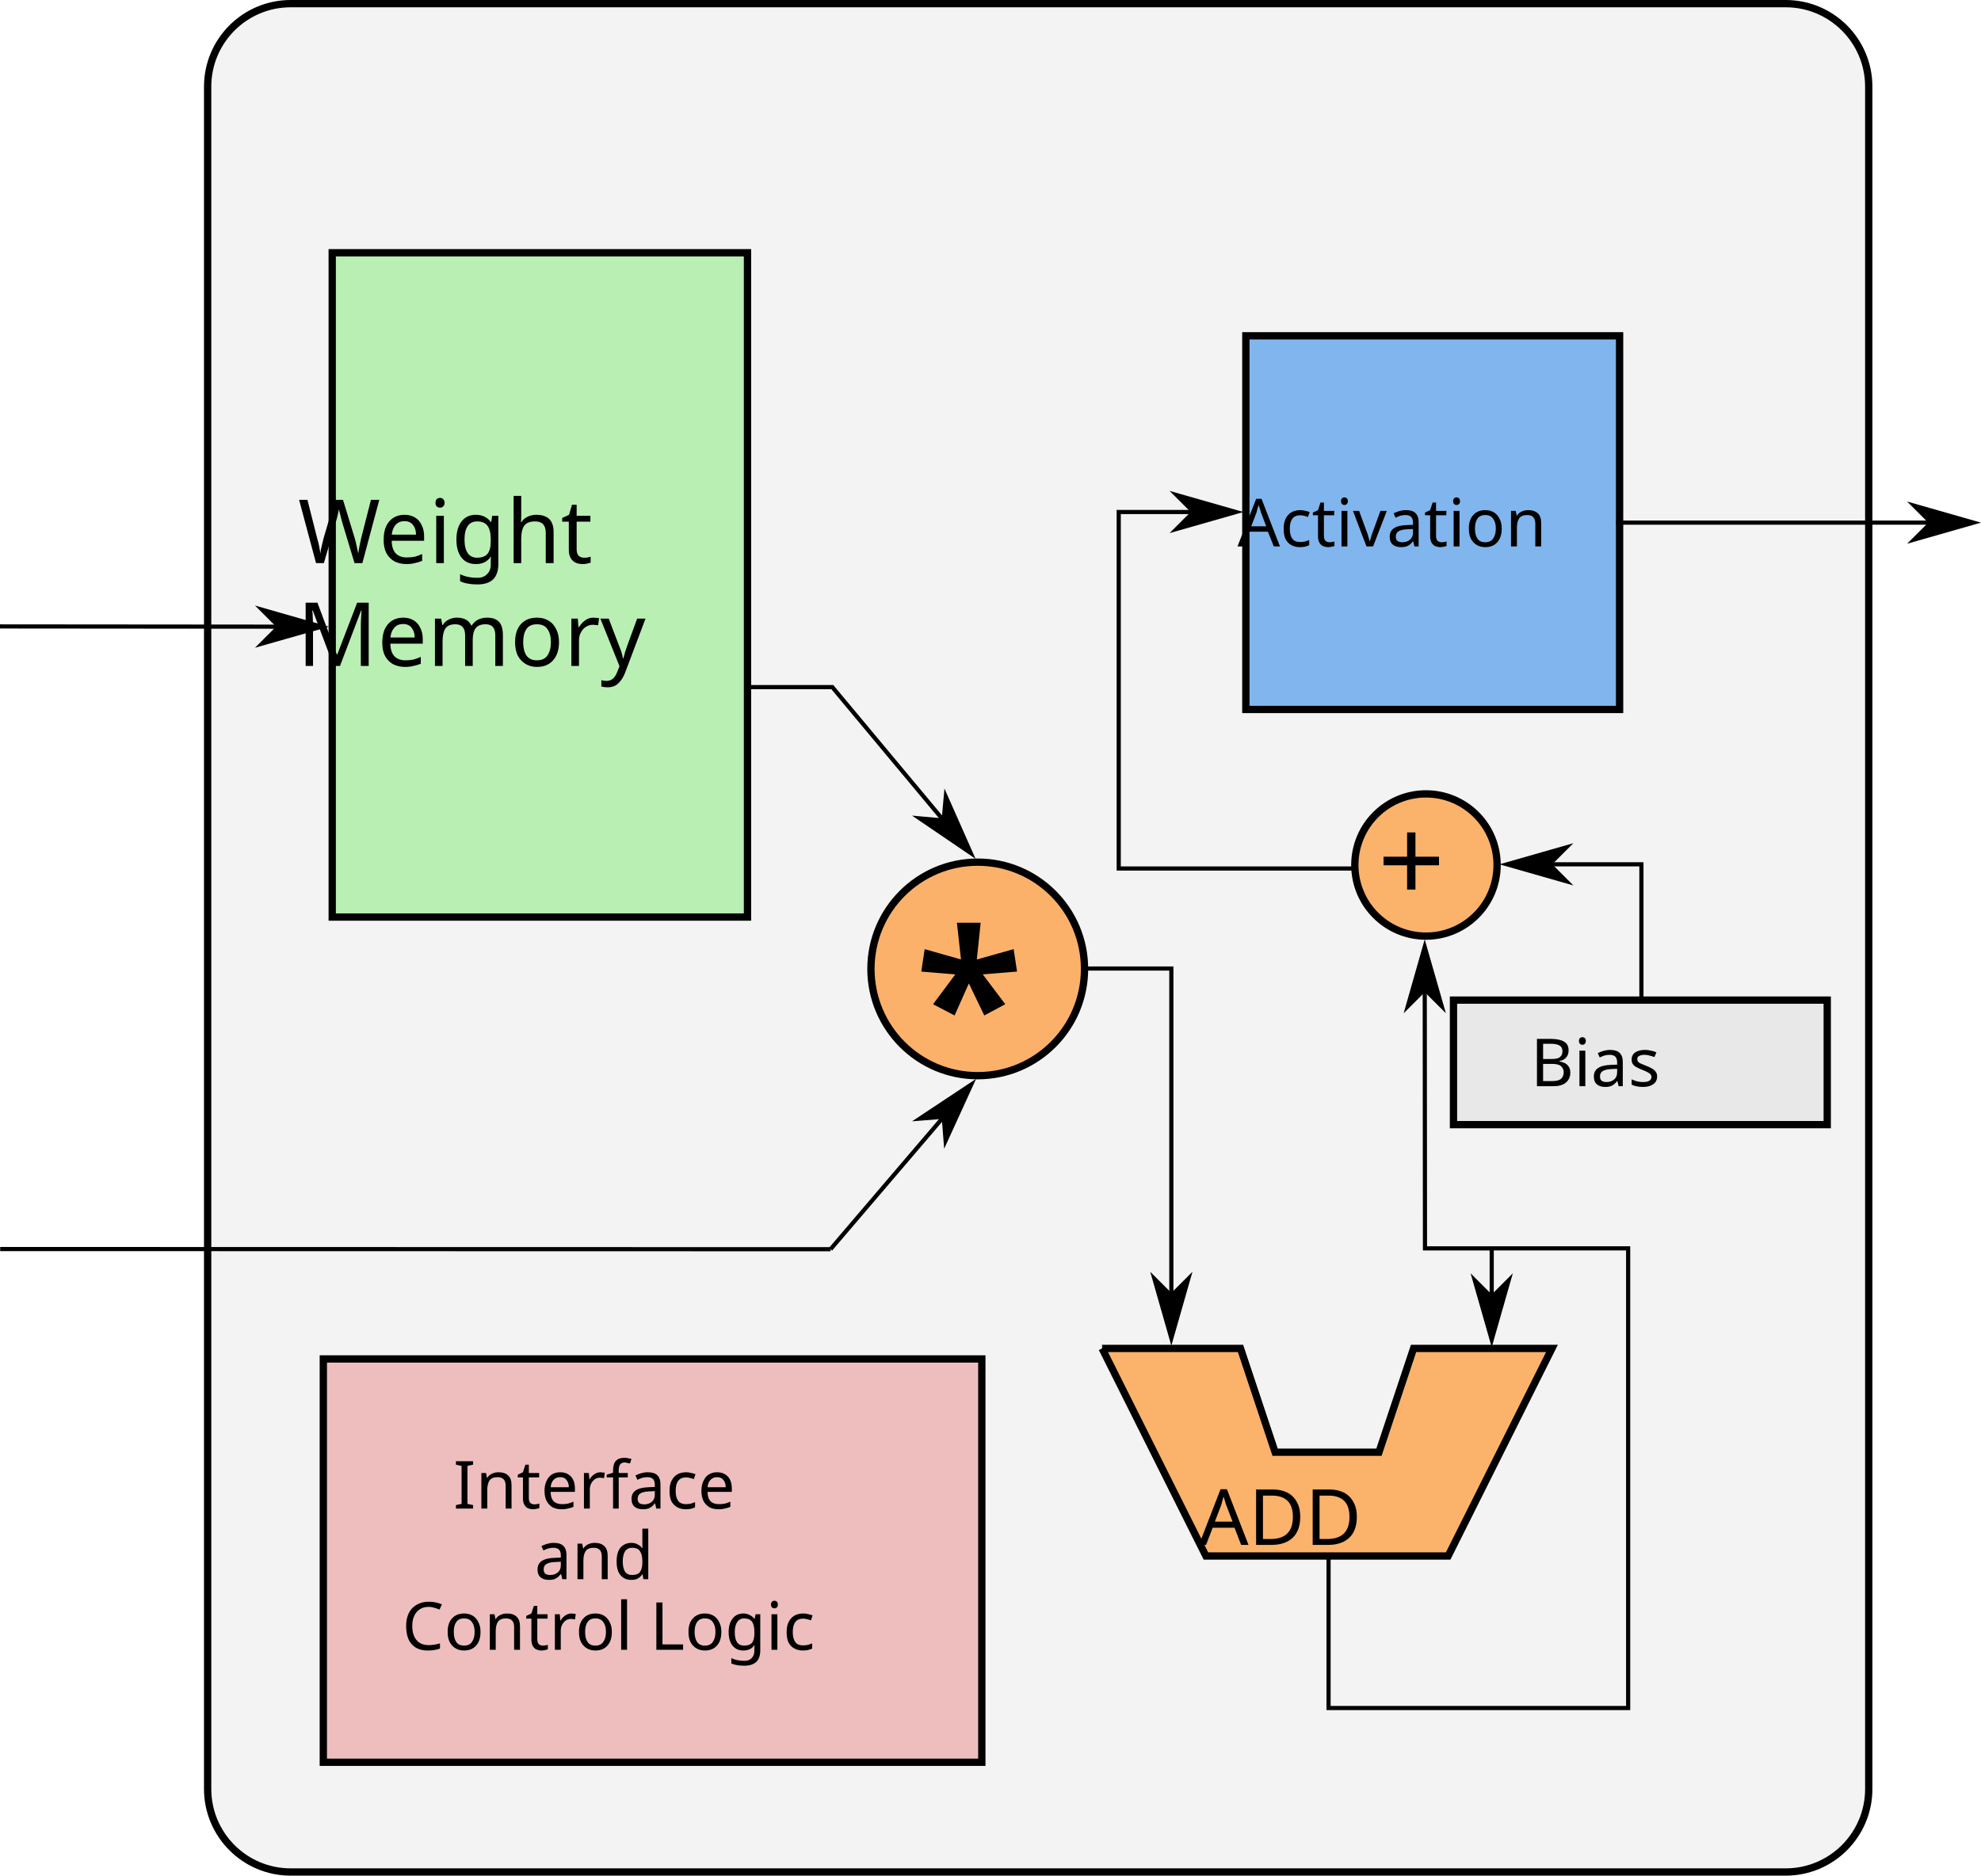
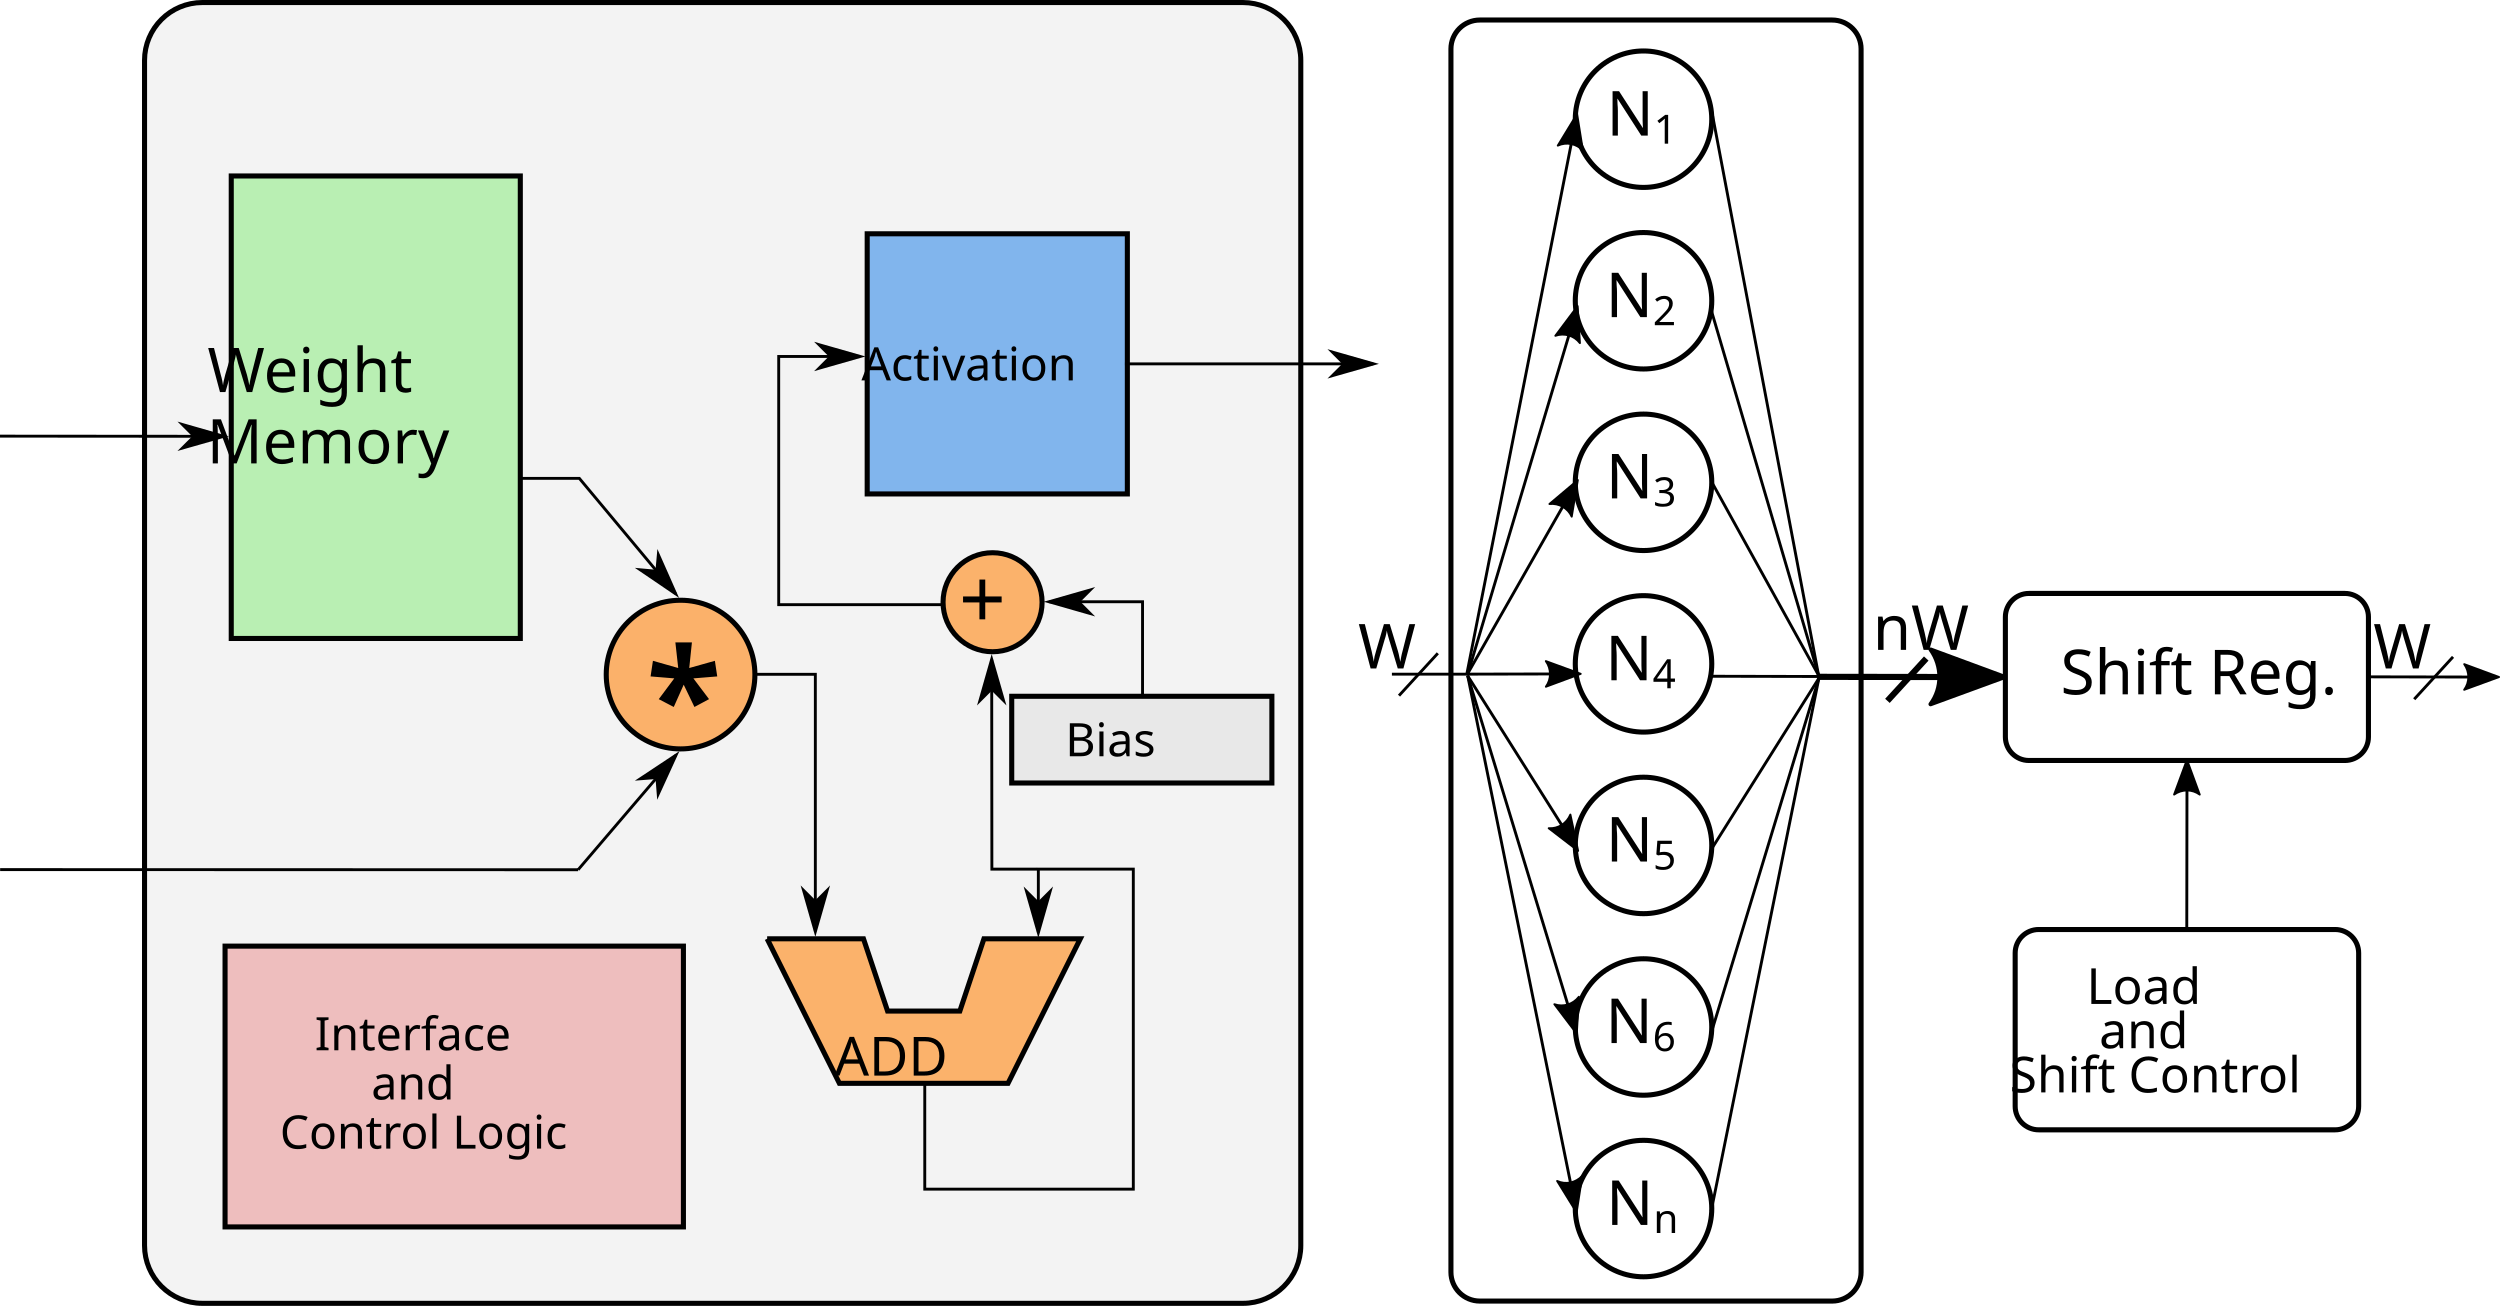
- <svg xmlns="http://www.w3.org/2000/svg" width="126.214mm" height="119.528mm" viewBox="0 0 126.214 119.528" version="1.1" id="svg8">
+ <svg xmlns="http://www.w3.org/2000/svg" width="228.829mm" height="119.528mm" viewBox="0 0 228.829 119.528" version="1.1" id="svg8">
  <defs id="defs2">
    <marker orient="auto" refY="0" refX="0" id="marker2131" style="overflow:visible">
      <path id="path2129" d="M 0,0 5,-5 -12.5,0 5,5 Z" style="fill:#000000;fill-opacity:1;fill-rule:evenodd;stroke:#000000;stroke-width:1pt;stroke-opacity:1" transform="matrix(-0.8,0,0,-0.8,-10,0)" />
    </marker>
    <marker orient="auto" refY="0" refX="0" id="marker1977" style="overflow:visible">
      <path id="path1975" d="M 0,0 5,-5 -12.5,0 5,5 Z" style="fill:#000000;fill-opacity:1;fill-rule:evenodd;stroke:#000000;stroke-width:1pt;stroke-opacity:1" transform="matrix(-0.8,0,0,-0.8,-10,0)" />
    </marker>
    <marker orient="auto" refY="0" refX="0" id="marker1911" style="overflow:visible">
      <path id="path1909" d="M 0,0 5,-5 -12.5,0 5,5 Z" style="fill:#000000;fill-opacity:1;fill-rule:evenodd;stroke:#000000;stroke-width:1pt;stroke-opacity:1" transform="matrix(-0.8,0,0,-0.8,-10,0)" />
    </marker>
    <marker style="overflow:visible" id="marker1731" refX="0" refY="0" orient="auto">
      <path transform="matrix(-0.8,0,0,-0.8,-10,0)" style="fill:#000000;fill-opacity:1;fill-rule:evenodd;stroke:#000000;stroke-width:1pt;stroke-opacity:1" d="M 0,0 5,-5 -12.5,0 5,5 Z" id="path1729" />
    </marker>
    <marker style="overflow:visible" id="marker1531" refX="0" refY="0" orient="auto">
      <path transform="matrix(-0.8,0,0,-0.8,-10,0)" style="fill:#000000;fill-opacity:1;fill-rule:evenodd;stroke:#000000;stroke-width:1pt;stroke-opacity:1" d="M 0,0 5,-5 -12.5,0 5,5 Z" id="path1529" />
    </marker>
    <marker orient="auto" refY="0" refX="0" id="Arrow1Lstart" style="overflow:visible">
      <path id="path885" d="M 0,0 5,-5 -12.5,0 5,5 Z" style="fill:#000000;fill-opacity:1;fill-rule:evenodd;stroke:#000000;stroke-width:1pt;stroke-opacity:1" transform="matrix(0.8,0,0,0.8,10,0)" />
    </marker>
    <marker style="overflow:visible" id="marker1263" refX="0" refY="0" orient="auto">
      <path transform="matrix(-0.8,0,0,-0.8,-10,0)" style="fill:#000000;fill-opacity:1;fill-rule:evenodd;stroke:#000000;stroke-width:1pt;stroke-opacity:1" d="M 0,0 5,-5 -12.5,0 5,5 Z" id="path1261" />
    </marker>
    <marker style="overflow:visible" id="marker1203" refX="0" refY="0" orient="auto">
      <path transform="matrix(-0.8,0,0,-0.8,-10,0)" style="fill:#000000;fill-opacity:1;fill-rule:evenodd;stroke:#000000;stroke-width:1pt;stroke-opacity:1" d="M 0,0 5,-5 -12.5,0 5,5 Z" id="path1201" />
    </marker>
    <marker orient="auto" refY="0" refX="0" id="Arrow1Lend" style="overflow:visible">
      <path id="path888" d="M 0,0 5,-5 -12.5,0 5,5 Z" style="fill:#000000;fill-opacity:1;fill-rule:evenodd;stroke:#000000;stroke-width:1pt;stroke-opacity:1" transform="matrix(-0.8,0,0,-0.8,-10,0)" />
    </marker>
    <marker orient="auto" refY="0" refX="0" id="marker2131-6" style="overflow:visible">
      <path id="path2129-8" d="M 0,0 5,-5 -12.5,0 5,5 Z" style="fill:#000000;fill-opacity:1;fill-rule:evenodd;stroke:#000000;stroke-width:1pt;stroke-opacity:1" transform="matrix(-0.8,0,0,-0.8,-10,0)" />
    </marker>
+     <marker orient="auto" refY="0" refX="0" id="marker2236-6" style="overflow:visible">
+       <path id="path2234-4" style="fill:#000000;fill-opacity:1;fill-rule:evenodd;stroke:#000000;stroke-width:0.625;stroke-linejoin:round;stroke-opacity:1" d="M 8.719,4.034 -2.207,0.016 8.719,-4.002 c -1.745,2.372 -1.735,5.617 -6e-7,8.035 z" transform="matrix(1.1,0,0,1.1,1.1,0)" />
+     </marker>
+     <marker orient="auto" refY="0" refX="0" id="marker2236" style="overflow:visible">
+       <path id="path2234" style="fill:#000000;fill-opacity:1;fill-rule:evenodd;stroke:#000000;stroke-width:0.625;stroke-linejoin:round;stroke-opacity:1" d="M 8.719,4.034 -2.207,0.016 8.719,-4.002 c -1.745,2.372 -1.735,5.617 -6e-7,8.035 z" transform="matrix(1.1,0,0,1.1,1.1,0)" />
+     </marker>
+     <marker orient="auto" refY="0" refX="0" id="Arrow2Lstart" style="overflow:visible">
+       <path id="path1087" style="fill:#000000;fill-opacity:1;fill-rule:evenodd;stroke:#000000;stroke-width:0.625;stroke-linejoin:round;stroke-opacity:1" d="M 8.719,4.034 -2.207,0.016 8.719,-4.002 c -1.745,2.372 -1.735,5.617 -6e-7,8.035 z" transform="matrix(1.1,0,0,1.1,1.1,0)" />
+     </marker>
+     <marker style="overflow:visible" id="marker1476" refX="0" refY="0" orient="auto">
+       <path transform="matrix(-1.1,0,0,-1.1,-1.1,0)" d="M 8.719,4.034 -2.207,0.016 8.719,-4.002 c -1.745,2.372 -1.735,5.617 -6e-7,8.035 z" style="fill:#000000;fill-opacity:1;fill-rule:evenodd;stroke:#000000;stroke-width:0.625;stroke-linejoin:round;stroke-opacity:1" id="path1474" />
+     </marker>
+     <marker style="overflow:visible" id="marker1522" refX="0" refY="0" orient="auto">
+       <path transform="matrix(-1.1,0,0,-1.1,-1.1,0)" d="M 8.719,4.034 -2.207,0.016 8.719,-4.002 c -1.745,2.372 -1.735,5.617 -6e-7,8.035 z" style="fill:#000000;fill-opacity:1;fill-rule:evenodd;stroke:#000000;stroke-width:0.625;stroke-linejoin:round;stroke-opacity:1" id="path1520" />
+     </marker>
+     <marker orient="auto" refY="0" refX="0" id="marker1574" style="overflow:visible">
+       <path id="path1572" style="fill:#000000;fill-opacity:1;fill-rule:evenodd;stroke:#000000;stroke-width:0.625;stroke-linejoin:round;stroke-opacity:1" d="M 8.719,4.034 -2.207,0.016 8.719,-4.002 c -1.745,2.372 -1.735,5.617 -6e-7,8.035 z" transform="matrix(-1.1,0,0,-1.1,-1.1,0)" />
+     </marker>
+     <marker orient="auto" refY="0" refX="0" id="marker1696" style="overflow:visible">
+       <path id="path1694" style="fill:#000000;fill-opacity:1;fill-rule:evenodd;stroke:#000000;stroke-width:0.625;stroke-linejoin:round;stroke-opacity:1" d="M 8.719,4.034 -2.207,0.016 8.719,-4.002 c -1.745,2.372 -1.735,5.617 -6e-7,8.035 z" transform="matrix(-1.1,0,0,-1.1,-1.1,0)" />
+     </marker>
+     <marker orient="auto" refY="0" refX="0" id="marker1436" style="overflow:visible">
+       <path id="path1434" style="fill:#000000;fill-opacity:1;fill-rule:evenodd;stroke:#000000;stroke-width:0.625;stroke-linejoin:round;stroke-opacity:1" d="M 8.719,4.034 -2.207,0.016 8.719,-4.002 c -1.745,2.372 -1.735,5.617 -6e-7,8.035 z" transform="matrix(-1.1,0,0,-1.1,-1.1,0)" />
+     </marker>
+     <marker orient="auto" refY="0" refX="0" id="Arrow2Lend" style="overflow:visible">
+       <path id="path1090" style="fill:#000000;fill-opacity:1;fill-rule:evenodd;stroke:#000000;stroke-width:0.625;stroke-linejoin:round;stroke-opacity:1" d="M 8.719,4.034 -2.207,0.016 8.719,-4.002 c -1.745,2.372 -1.735,5.617 -6e-7,8.035 z" transform="matrix(-1.1,0,0,-1.1,-1.1,0)" />
+     </marker>
+     <marker style="overflow:visible" id="marker1632" refX="0" refY="0" orient="auto">
+       <path transform="matrix(-1.1,0,0,-1.1,-1.1,0)" d="M 8.719,4.034 -2.207,0.016 8.719,-4.002 c -1.745,2.372 -1.735,5.617 -6e-7,8.035 z" style="fill:#000000;fill-opacity:1;fill-rule:evenodd;stroke:#000000;stroke-width:0.625;stroke-linejoin:round;stroke-opacity:1" id="path1630" />
+     </marker>
  </defs>
  <g id="layer1" transform="translate(-37.04156,-85.10083)">
    <rect style="fill:#3f3f3f;fill-opacity:0.065;stroke:#000000;stroke-width:0.465;stroke-miterlimit:4;stroke-dasharray:none;stroke-dashoffset:0;stroke-opacity:1" id="rect817" width="105.833" height="119.063" x="50.271" y="85.333" rx="5.292" ry="5.292" />
    <rect style="fill:#22e60b;fill-opacity:0.274;stroke:#000000;stroke-width:0.465;stroke-miterlimit:4;stroke-dasharray:none;stroke-dashoffset:0;stroke-opacity:1" id="rect819" width="26.458" height="42.333" x="58.208" y="101.208" rx="0" ry="0" />
    <circle style="fill:#ff8f23;fill-opacity:0.657;stroke:#000000;stroke-width:0.465;stroke-miterlimit:4;stroke-dasharray:none;stroke-dashoffset:0;stroke-opacity:1" id="path821" cx="99.335" cy="146.846" r="6.804" />
-     <text xml:space="preserve" style="font-style:normal;font-weight:normal;font-size:12.441px;line-height:1.25;font-family:sans-serif;letter-spacing:0px;word-spacing:0px;fill:#000000;fill-opacity:1;stroke:#000000;stroke-width:0.265;stroke-opacity:1" x="95.374" y="153.486" id="text825">
-       <tspan id="tspan823" x="95.374" y="153.486" style="stroke:#000000;stroke-width:0.265;stroke-opacity:1">*</tspan>
+     <text xml:space="preserve" style="font-style:normal;font-weight:normal;font-size:12.441px;line-height:1.25;font-family:sans-serif;letter-spacing:0px;word-spacing:0px;fill:#000000;fill-opacity:1;stroke:#000000;stroke-width:0.265;stroke-opacity:1" x="96.225" y="153.486" id="text825">
+       <tspan id="tspan823" x="96.225" y="153.486" style="stroke:#000000;stroke-width:0.265;stroke-opacity:1">*</tspan>
    </text>
    <path style="fill:#ff8f23;fill-opacity:0.655;stroke:#000000;stroke-width:0.465;stroke-linecap:butt;stroke-linejoin:miter;stroke-miterlimit:4;stroke-dasharray:none;stroke-opacity:1" d="m 107.259,171.03 h 8.819 l 2.205,6.615 h 6.615 l 2.205,-6.615 h 8.819 l -6.615,13.229 h -15.434 l -6.615,-13.229" id="path827" />
    <rect style="fill:#2e88e9;fill-opacity:0.577;stroke:#000000;stroke-width:0.465;stroke-miterlimit:4;stroke-dasharray:none;stroke-dashoffset:0;stroke-opacity:1" id="rect819-3" width="23.813" height="23.812" x="116.417" y="106.5" rx="0" ry="0" />
    <rect style="fill:#3f3f3f;fill-opacity:0.065;stroke:#000000;stroke-width:0.465;stroke-miterlimit:4;stroke-dasharray:none;stroke-dashoffset:0;stroke-opacity:1" id="rect819-3-5" width="23.813" height="7.937" x="129.646" y="148.833" rx="0" ry="0" />
    <path style="fill:none;stroke:#000000;stroke-width:0.265px;stroke-linecap:butt;stroke-linejoin:miter;stroke-opacity:1;marker-end:url(#marker2131)" d="m 37.042,125.021 20.44,0.017" id="path864" />
    <path style="fill:none;stroke:#000000;stroke-width:0.265px;stroke-linecap:butt;stroke-linejoin:miter;stroke-opacity:1" d="m 37.053,164.697 52.905,0.012" id="path864-7" />
    <path style="fill:none;stroke:#000000;stroke-width:0.265px;stroke-linecap:butt;stroke-linejoin:miter;stroke-opacity:1;marker-end:url(#Arrow1Lend)" d="m 89.958,164.708 8.94,-10.467" id="path881" />
    <path style="fill:none;stroke:#000000;stroke-width:0.265px;stroke-linecap:butt;stroke-linejoin:miter;stroke-opacity:1;marker-start:url(#Arrow1Lstart)" d="M 98.869,139.436 90.07,128.887 h -5.412" id="path883" />
    <path style="fill:none;stroke:#000000;stroke-width:0.265px;stroke-linecap:butt;stroke-linejoin:miter;stroke-opacity:1;marker-end:url(#marker1531)" d="m 106.326,146.821 h 5.345 v 23.52" id="path1509" />
    <path style="fill:none;stroke:#000000;stroke-width:0.265px;stroke-linecap:butt;stroke-linejoin:miter;stroke-opacity:1;marker-end:url(#marker1263)" d="m 121.687,184.402 v 9.544 h 19.088 v -29.293 h -8.693 v 5.786" id="path1671" />
    <circle style="fill:#ff8f23;fill-opacity:0.655;stroke:#000000;stroke-width:0.465;stroke-miterlimit:4;stroke-dasharray:none;stroke-dashoffset:0;stroke-opacity:1" id="path821-8" cx="127.893" cy="140.224" r="4.532" />
    <text id="text1711" y="142.618" x="124.817" style="font-style:normal;font-weight:normal;font-size:11.279px;line-height:1.25;font-family:sans-serif;letter-spacing:0px;word-spacing:0px;fill:#000000;fill-opacity:1;stroke:none;stroke-width:0.36" xml:space="preserve">
      <tspan style="font-size:7.519px;fill:#000000;fill-opacity:1;stroke-width:0.36" y="142.618" x="124.817" id="tspan1709">+</tspan>
    </text>
    <path style="fill:none;stroke:#000000;stroke-width:0.265px;stroke-linecap:butt;stroke-linejoin:miter;stroke-opacity:1;marker-end:url(#marker1731)" d="m 123.213,140.447 h -14.895 v -22.718 h 7.434" id="path1721" />
    <path style="fill:none;stroke:#000000;stroke-width:0.265px;stroke-linecap:butt;stroke-linejoin:miter;stroke-opacity:1;marker-end:url(#marker1911)" d="m 141.62,148.799 v -8.619 h -8.531" id="path1901" />
    <path style="fill:none;stroke:#000000;stroke-width:0.265px;stroke-linecap:butt;stroke-linejoin:miter;stroke-opacity:1;marker-end:url(#marker1977)" d="m 131.966,164.654 h -3.334 -0.802 l -0.017,-19.176" id="path1967" />
    <path style="fill:none;stroke:#000000;stroke-width:0.265px;stroke-linecap:butt;stroke-linejoin:miter;stroke-opacity:1;marker-end:url(#marker2131-6)" d="m 140.01,118.406 h 22.732" id="path864-8" />
    <text xml:space="preserve" style="font-style:normal;font-weight:normal;font-size:6.35px;line-height:6.35px;font-family:sans-serif;text-align:center;letter-spacing:0px;word-spacing:0px;text-anchor:middle;fill:#000000;fill-opacity:1;stroke:none;stroke-width:0.265" x="71.198" y="120.986" id="text2590">
      <tspan x="71.198" y="120.986" style="font-size:5.644px;line-height:6.35px;text-align:center;text-anchor:middle;stroke-width:0.265" id="tspan2592">Weight</tspan>
-       <tspan x="71.198" y="127.539" style="font-size:5.644px;line-height:6.35px;text-align:center;text-anchor:middle;stroke-width:0.265" id="tspan2596">Memory</tspan>
+       <tspan x="71.198" y="127.519" style="font-size:5.644px;line-height:6.35px;text-align:center;text-anchor:middle;stroke-width:0.265" id="tspan2596">Memory</tspan>
    </text>
    <text xml:space="preserve" style="font-style:normal;font-weight:normal;font-size:4.233px;line-height:6.35px;font-family:sans-serif;text-align:center;letter-spacing:0px;word-spacing:0px;text-anchor:middle;fill:#000000;fill-opacity:1;stroke:none;stroke-width:0.265" x="141.433" y="154.319" id="text2590-4">
      <tspan x="141.433" y="154.319" style="font-size:4.233px;line-height:6.35px;text-align:center;text-anchor:middle;stroke-width:0.265" id="tspan2596-6">Bias</tspan>
    </text>
    <text xml:space="preserve" style="font-style:normal;font-weight:normal;font-size:4.939px;line-height:6.35px;font-family:sans-serif;text-align:center;letter-spacing:0px;word-spacing:0px;text-anchor:middle;fill:#000000;fill-opacity:1;stroke:none;stroke-width:0.265" x="121.823" y="183.548" id="text2590-4-5">
      <tspan x="121.823" y="183.548" style="font-size:4.939px;line-height:6.35px;text-align:center;text-anchor:middle;stroke-width:0.265" id="tspan2596-6-3">ADD</tspan>
    </text>
    <text xml:space="preserve" style="font-style:normal;font-weight:normal;font-size:4.233px;line-height:6.35px;font-family:sans-serif;text-align:center;letter-spacing:0px;word-spacing:0px;text-anchor:middle;fill:#000000;fill-opacity:1;stroke:none;stroke-width:0.265" x="128.479" y="119.923" id="text2590-4-5-4">
      <tspan x="128.479" y="119.923" style="font-size:4.233px;line-height:6.35px;text-align:center;text-anchor:middle;stroke-width:0.265" id="tspan2596-6-3-1">Activation</tspan>
    </text>
    <rect style="fill:#e23636;fill-opacity:0.274;stroke:#000000;stroke-width:0.465;stroke-miterlimit:4;stroke-dasharray:none;stroke-dashoffset:0;stroke-opacity:1" id="rect819-4" width="41.955" height="25.702" x="57.641" y="171.701" rx="0" ry="0" />
    <text xml:space="preserve" style="font-style:normal;font-weight:normal;font-size:4.233px;line-height:4.498px;font-family:sans-serif;text-align:center;letter-spacing:0px;word-spacing:0px;text-anchor:middle;fill:#000000;fill-opacity:1;stroke:none;stroke-width:0.265" x="78.559" y="181.235" id="text2590-4-5-4-3">
-       <tspan x="79.303" y="181.235" style="font-size:4.233px;line-height:4.498px;text-align:center;text-anchor:middle;stroke-width:0.265" id="tspan2596-6-3-1-6">Interface </tspan>
-       <tspan x="79.303" y="185.733" style="font-size:4.233px;line-height:4.498px;text-align:center;text-anchor:middle;stroke-width:0.265" id="tspan2696">and </tspan>
+       <tspan x="79.233" y="181.235" style="font-size:4.233px;line-height:4.498px;text-align:center;text-anchor:middle;stroke-width:0.265" id="tspan2596-6-3-1-6">Interface </tspan>
+       <tspan x="79.233" y="185.733" style="font-size:4.233px;line-height:4.498px;text-align:center;text-anchor:middle;stroke-width:0.265" id="tspan2696">and </tspan>
      <tspan x="78.559" y="190.231" style="font-size:4.233px;line-height:4.498px;text-align:center;text-anchor:middle;stroke-width:0.265" id="tspan2698">Control Logic</tspan>
    </text>
+     <rect style="fill:none;fill-opacity:0.274;stroke:#000000;stroke-width:0.465;stroke-miterlimit:4;stroke-dasharray:none;stroke-dashoffset:0;stroke-opacity:1" id="rect817-7" width="37.541" height="117.256" x="169.848" y="86.934" rx="2.646" ry="2.646" />
+     <rect style="fill:none;fill-opacity:0.274;stroke:#000000;stroke-width:0.465;stroke-miterlimit:4;stroke-dasharray:none;stroke-dashoffset:0;stroke-opacity:1" id="rect819-0" width="33.232" height="15.29" x="220.597" y="139.419" rx="2.155" ry="2.155" />
+     <ellipse style="fill:none;fill-opacity:0.274;stroke:#000000;stroke-width:0.465;stroke-miterlimit:4;stroke-dasharray:none;stroke-dashoffset:0;stroke-opacity:1" id="path821-9" cx="187.476" cy="96.011" rx="6.246" ry="6.245" />
+     <ellipse cy="112.63" cx="187.476" id="circle823" style="fill:none;fill-opacity:0.274;stroke:#000000;stroke-width:0.465;stroke-miterlimit:4;stroke-dasharray:none;stroke-dashoffset:0;stroke-opacity:1" rx="6.246" ry="6.245" />
+     <ellipse style="fill:none;fill-opacity:0.274;stroke:#000000;stroke-width:0.465;stroke-miterlimit:4;stroke-dasharray:none;stroke-dashoffset:0;stroke-opacity:1" id="circle825" cx="187.476" cy="129.248" rx="6.246" ry="6.245" />
+     <ellipse cy="145.866" cx="187.476" id="circle827" style="fill:none;fill-opacity:0.274;stroke:#000000;stroke-width:0.465;stroke-miterlimit:4;stroke-dasharray:none;stroke-dashoffset:0;stroke-opacity:1" rx="6.246" ry="6.245" />
+     <ellipse style="fill:none;fill-opacity:0.274;stroke:#000000;stroke-width:0.465;stroke-miterlimit:4;stroke-dasharray:none;stroke-dashoffset:0;stroke-opacity:1" id="circle829" cx="187.476" cy="162.485" rx="6.246" ry="6.245" />
+     <ellipse cy="179.103" cx="187.476" id="circle831" style="fill:none;fill-opacity:0.274;stroke:#000000;stroke-width:0.465;stroke-miterlimit:4;stroke-dasharray:none;stroke-dashoffset:0;stroke-opacity:1" rx="6.246" ry="6.245" />
+     <ellipse style="fill:none;fill-opacity:0.274;stroke:#000000;stroke-width:0.465;stroke-miterlimit:4;stroke-dasharray:none;stroke-dashoffset:0;stroke-opacity:1" id="circle833" cx="187.476" cy="195.722" rx="6.246" ry="6.245" />
+     <path style="fill:none;stroke:#000000;stroke-width:0.265px;stroke-linecap:butt;stroke-linejoin:miter;stroke-opacity:1;marker-end:url(#marker1632)" d="m 164.445,146.807 h 6.855 l 10.03,-50.932" id="path835" />
+     <path style="fill:none;stroke:#000000;stroke-width:0.265px;stroke-linecap:butt;stroke-linejoin:miter;stroke-opacity:1;marker-end:url(#Arrow2Lend)" d="m 171.406,146.728 9.938,-33.273" id="path837" />
+     <path id="path839" d="m 171.406,146.716 9.884,-17.366" style="fill:none;stroke:#000000;stroke-width:0.265px;stroke-linecap:butt;stroke-linejoin:miter;stroke-opacity:1;marker-end:url(#marker1436)" />
+     <path style="fill:none;stroke:#000000;stroke-width:0.265px;stroke-linecap:butt;stroke-linejoin:miter;stroke-opacity:1;marker-end:url(#marker1696)" d="m 171.351,146.806 10.02,-0.022" id="path841" />
+     <path style="fill:none;stroke:#000000;stroke-width:0.265px;stroke-linecap:butt;stroke-linejoin:miter;stroke-opacity:1;marker-end:url(#marker1574)" d="m 171.379,146.932 9.897,48.811" id="path845" />
+     <path id="path847" d="m 171.379,146.941 9.879,32.451" style="fill:none;stroke:#000000;stroke-width:0.265px;stroke-linecap:butt;stroke-linejoin:miter;stroke-opacity:1;marker-end:url(#marker1522)" />
+     <path style="fill:none;stroke:#000000;stroke-width:0.265px;stroke-linecap:butt;stroke-linejoin:miter;stroke-opacity:1;marker-end:url(#marker1476)" d="m 171.379,146.954 9.917,15.732" id="path849" />
+     <path id="path862" d="m 203.507,146.943 -9.87,-33.578" style="fill:none;stroke:#000000;stroke-width:0.265px;stroke-linecap:butt;stroke-linejoin:miter;stroke-opacity:1" />
+     <path style="fill:none;stroke:#000000;stroke-width:0.265px;stroke-linecap:butt;stroke-linejoin:miter;stroke-opacity:1" d="m 203.507,146.931 -9.703,-17.557" id="path864-3" />
+     <path id="path866" d="m 203.561,147.021 -9.99,-0.022" style="fill:none;stroke:#000000;stroke-width:0.265px;stroke-linecap:butt;stroke-linejoin:miter;stroke-opacity:1" />
+     <path id="path868" d="m 203.534,147.148 -9.867,48.811" style="fill:none;stroke:#000000;stroke-width:0.265px;stroke-linecap:butt;stroke-linejoin:miter;stroke-opacity:1" />
+     <path style="fill:none;stroke:#000000;stroke-width:0.265px;stroke-linecap:butt;stroke-linejoin:miter;stroke-opacity:1" d="m 203.534,147.156 -9.849,32.451" id="path870" />
+     <path id="path872" d="m 203.534,147.169 -9.887,15.732" style="fill:none;stroke:#000000;stroke-width:0.265px;stroke-linecap:butt;stroke-linejoin:miter;stroke-opacity:1" />
+     <path style="fill:none;stroke:#000000;stroke-width:0.265px;stroke-linecap:butt;stroke-linejoin:miter;stroke-opacity:1" d="M 203.508,146.957 193.807,95.725" id="path883-6" />
+     <path style="fill:none;stroke:#000000;stroke-width:0.565;stroke-linecap:butt;stroke-linejoin:miter;stroke-miterlimit:4;stroke-dasharray:none;stroke-opacity:1;marker-start:url(#Arrow2Lstart)" d="m 219.795,147.075 -16.402,-0.022" id="path885-0" />
+     <path style="fill:none;stroke:#000000;stroke-width:0.265px;stroke-linecap:butt;stroke-linejoin:miter;stroke-opacity:1;marker-start:url(#marker2236)" d="m 265.428,147.075 -11.671,-0.022" id="path887" />
+     <text xml:space="preserve" style="font-style:normal;font-weight:normal;font-size:13.645px;line-height:1.25;font-family:sans-serif;letter-spacing:0px;word-spacing:0px;fill:#000000;fill-opacity:1;stroke:none;stroke-width:0.265" x="184.084" y="97.515" id="text893" transform="scale(1.000055,0.9999449)">
+       <tspan id="tspan891" x="184.084" y="97.515" style="font-size:5.685px;stroke-width:0.265">N<tspan style="font-size:3.696px;baseline-shift:sub;stroke-width:0.265" id="tspan895">1</tspan>
+       </tspan>
+     </text>
+     <text id="text901" y="130.725" x="184.026" style="font-style:normal;font-weight:normal;font-size:13.645px;line-height:1.25;font-family:sans-serif;letter-spacing:0px;word-spacing:0px;fill:#000000;fill-opacity:1;stroke:none;stroke-width:0.265" xml:space="preserve" transform="scale(1.000055,0.9999449)">
+       <tspan style="font-size:5.685px;stroke-width:0.265" y="130.725" x="184.026" id="tspan899">N<tspan style="font-size:3.696px;baseline-shift:sub;stroke-width:0.265" id="tspan926">3</tspan>
+       </tspan>
+     </text>
+     <text id="text901-9" y="114.134" x="184.007" style="font-style:normal;font-weight:normal;font-size:13.645px;line-height:1.25;font-family:sans-serif;letter-spacing:0px;word-spacing:0px;fill:#000000;fill-opacity:1;stroke:none;stroke-width:0.265" xml:space="preserve" transform="scale(1.000055,0.9999449)">
+       <tspan style="font-size:5.685px;stroke-width:0.265" y="114.134" x="184.007" id="tspan899-5">N<tspan style="font-size:3.696px;baseline-shift:sub;stroke-width:0.265" id="tspan903-9">2</tspan>
+       </tspan>
+     </text>
+     <text xml:space="preserve" style="font-style:normal;font-weight:normal;font-size:13.645px;line-height:1.25;font-family:sans-serif;letter-spacing:0px;word-spacing:0px;fill:#000000;fill-opacity:1;stroke:none;stroke-width:0.265" x="183.976" y="147.373" id="text932" transform="scale(1.000055,0.9999449)">
+       <tspan id="tspan930" x="183.976" y="147.373" style="font-size:5.685px;stroke-width:0.265">N<tspan id="tspan928" style="font-size:3.696px;baseline-shift:sub;stroke-width:0.265">4</tspan>
+       </tspan>
+     </text>
+     <text id="text938" y="163.964" x="184.018" style="font-style:normal;font-weight:normal;font-size:13.645px;line-height:1.25;font-family:sans-serif;letter-spacing:0px;word-spacing:0px;fill:#000000;fill-opacity:1;stroke:none;stroke-width:0.265" xml:space="preserve" transform="scale(1.000055,0.9999449)">
+       <tspan style="font-size:5.685px;stroke-width:0.265" y="163.964" x="184.018" id="tspan936">N<tspan style="font-size:3.696px;baseline-shift:sub;stroke-width:0.265" id="tspan934">5</tspan>
+       </tspan>
+     </text>
+     <text xml:space="preserve" style="font-style:normal;font-weight:normal;font-size:13.645px;line-height:1.25;font-family:sans-serif;letter-spacing:0px;word-spacing:0px;fill:#000000;fill-opacity:1;stroke:none;stroke-width:0.265" x="183.987" y="180.583" id="text944" transform="scale(1.000055,0.9999449)">
+       <tspan id="tspan942" x="183.987" y="180.583" style="font-size:5.685px;stroke-width:0.265">N<tspan id="tspan940" style="font-size:3.696px;baseline-shift:sub;stroke-width:0.265">6</tspan>
+       </tspan>
+     </text>
+     <text id="text950" y="197.231" x="184.052" style="font-style:normal;font-weight:normal;font-size:13.645px;line-height:1.25;font-family:sans-serif;letter-spacing:0px;word-spacing:0px;fill:#000000;fill-opacity:1;stroke:none;stroke-width:0.265" xml:space="preserve" transform="scale(1.000055,0.9999449)">
+       <tspan style="font-size:5.685px;stroke-width:0.265" y="197.231" x="184.052" id="tspan948">N<tspan style="font-size:3.696px;baseline-shift:sub;stroke-width:0.265" id="tspan946">n</tspan>
+       </tspan>
+     </text>
+     <path style="fill:none;stroke:#000000;stroke-width:0.265px;stroke-linecap:butt;stroke-linejoin:miter;stroke-opacity:1" d="m 168.648,144.897 -3.554,3.876" id="path952" />
+     <text id="text950-1" y="146.296" x="161.348" style="font-style:normal;font-weight:normal;font-size:13.645px;line-height:1.25;font-family:sans-serif;letter-spacing:0px;word-spacing:0px;fill:#000000;fill-opacity:1;stroke:none;stroke-width:0.265" xml:space="preserve" transform="scale(1.000055,0.9999449)">
+       <tspan style="font-size:5.685px;stroke-width:0.265" y="146.296" x="161.348" id="tspan948-5">W</tspan>
+     </text>
+     <path style="fill:none;stroke:#000000;stroke-width:0.565;stroke-linecap:butt;stroke-linejoin:miter;stroke-miterlimit:4;stroke-dasharray:none;stroke-opacity:1" d="m 213.354,145.375 -3.554,3.876" id="path952-2" />
+     <text id="text950-1-6" y="144.591" x="208.45" style="font-style:normal;font-weight:normal;font-size:13.645px;line-height:1.25;font-family:sans-serif;letter-spacing:0px;word-spacing:0px;fill:#000000;fill-opacity:1;stroke:none;stroke-width:0.265" xml:space="preserve" transform="scale(1.000055,0.9999449)">
+       <tspan style="font-size:5.685px;stroke-width:0.265" y="144.591" x="208.45" id="tspan948-5-7">nW</tspan>
+     </text>
+     <path style="fill:none;stroke:#000000;stroke-width:0.265px;stroke-linecap:butt;stroke-linejoin:miter;stroke-opacity:1" d="m 261.571,145.225 -3.554,3.876" id="path952-23" />
+     <text id="text950-1-3" y="146.296" x="254.266" style="font-style:normal;font-weight:normal;font-size:13.645px;line-height:1.25;font-family:sans-serif;letter-spacing:0px;word-spacing:0px;fill:#000000;fill-opacity:1;stroke:none;stroke-width:0.265" xml:space="preserve" transform="scale(1.000055,0.9999449)">
+       <tspan style="font-size:5.685px;stroke-width:0.265" y="146.296" x="254.266" id="tspan948-5-1">W</tspan>
+     </text>
+     <text id="text950-1-3-0" y="148.659" x="225.627" style="font-style:normal;font-weight:normal;font-size:13.645px;line-height:1.25;font-family:sans-serif;letter-spacing:0px;word-spacing:0px;fill:#000000;fill-opacity:1;stroke:none;stroke-width:0.265" xml:space="preserve" transform="scale(1.000055,0.9999449)">
+       <tspan style="font-size:5.685px;stroke-width:0.265" y="148.659" x="225.627" id="tspan948-5-1-0">Shift Reg.</tspan>
+     </text>
+     <rect ry="2.155" rx="2.155" y="170.18" x="221.493" height="18.336" width="31.44" id="rect889" style="fill:none;fill-opacity:0.274;stroke:#000000;stroke-width:0.465;stroke-miterlimit:4;stroke-dasharray:none;stroke-dashoffset:0;stroke-opacity:1" />
+     <text id="text950-1-3-0-5" y="177.002" x="237.262" style="font-style:normal;font-weight:normal;font-size:4.548px;line-height:4.051px;font-family:sans-serif;text-align:center;letter-spacing:0px;word-spacing:0px;text-anchor:middle;fill:#000000;fill-opacity:1;stroke:none;stroke-width:0.265" xml:space="preserve" transform="scale(1.000055,0.9999449)">
+       <tspan style="font-size:4.548px;line-height:4.051px;text-align:center;text-anchor:middle;stroke-width:0.265" y="177.002" x="237.986" id="tspan948-5-1-0-9">Load </tspan>
+       <tspan style="font-size:4.548px;line-height:4.051px;text-align:center;text-anchor:middle;stroke-width:0.265" y="181.053" x="237.986" id="tspan1067">and </tspan>
+       <tspan style="font-size:4.548px;line-height:4.051px;text-align:center;text-anchor:middle;stroke-width:0.265" y="185.104" x="237.262" id="tspan1065">Shift Control</tspan>
+     </text>
+     <path style="fill:none;stroke:#000000;stroke-width:0.265px;stroke-linecap:butt;stroke-linejoin:miter;stroke-opacity:1;marker-start:url(#marker2236-6)" d="m 237.222,154.996 -0.022,15.353" id="path887-5" />
  </g>
</svg>
